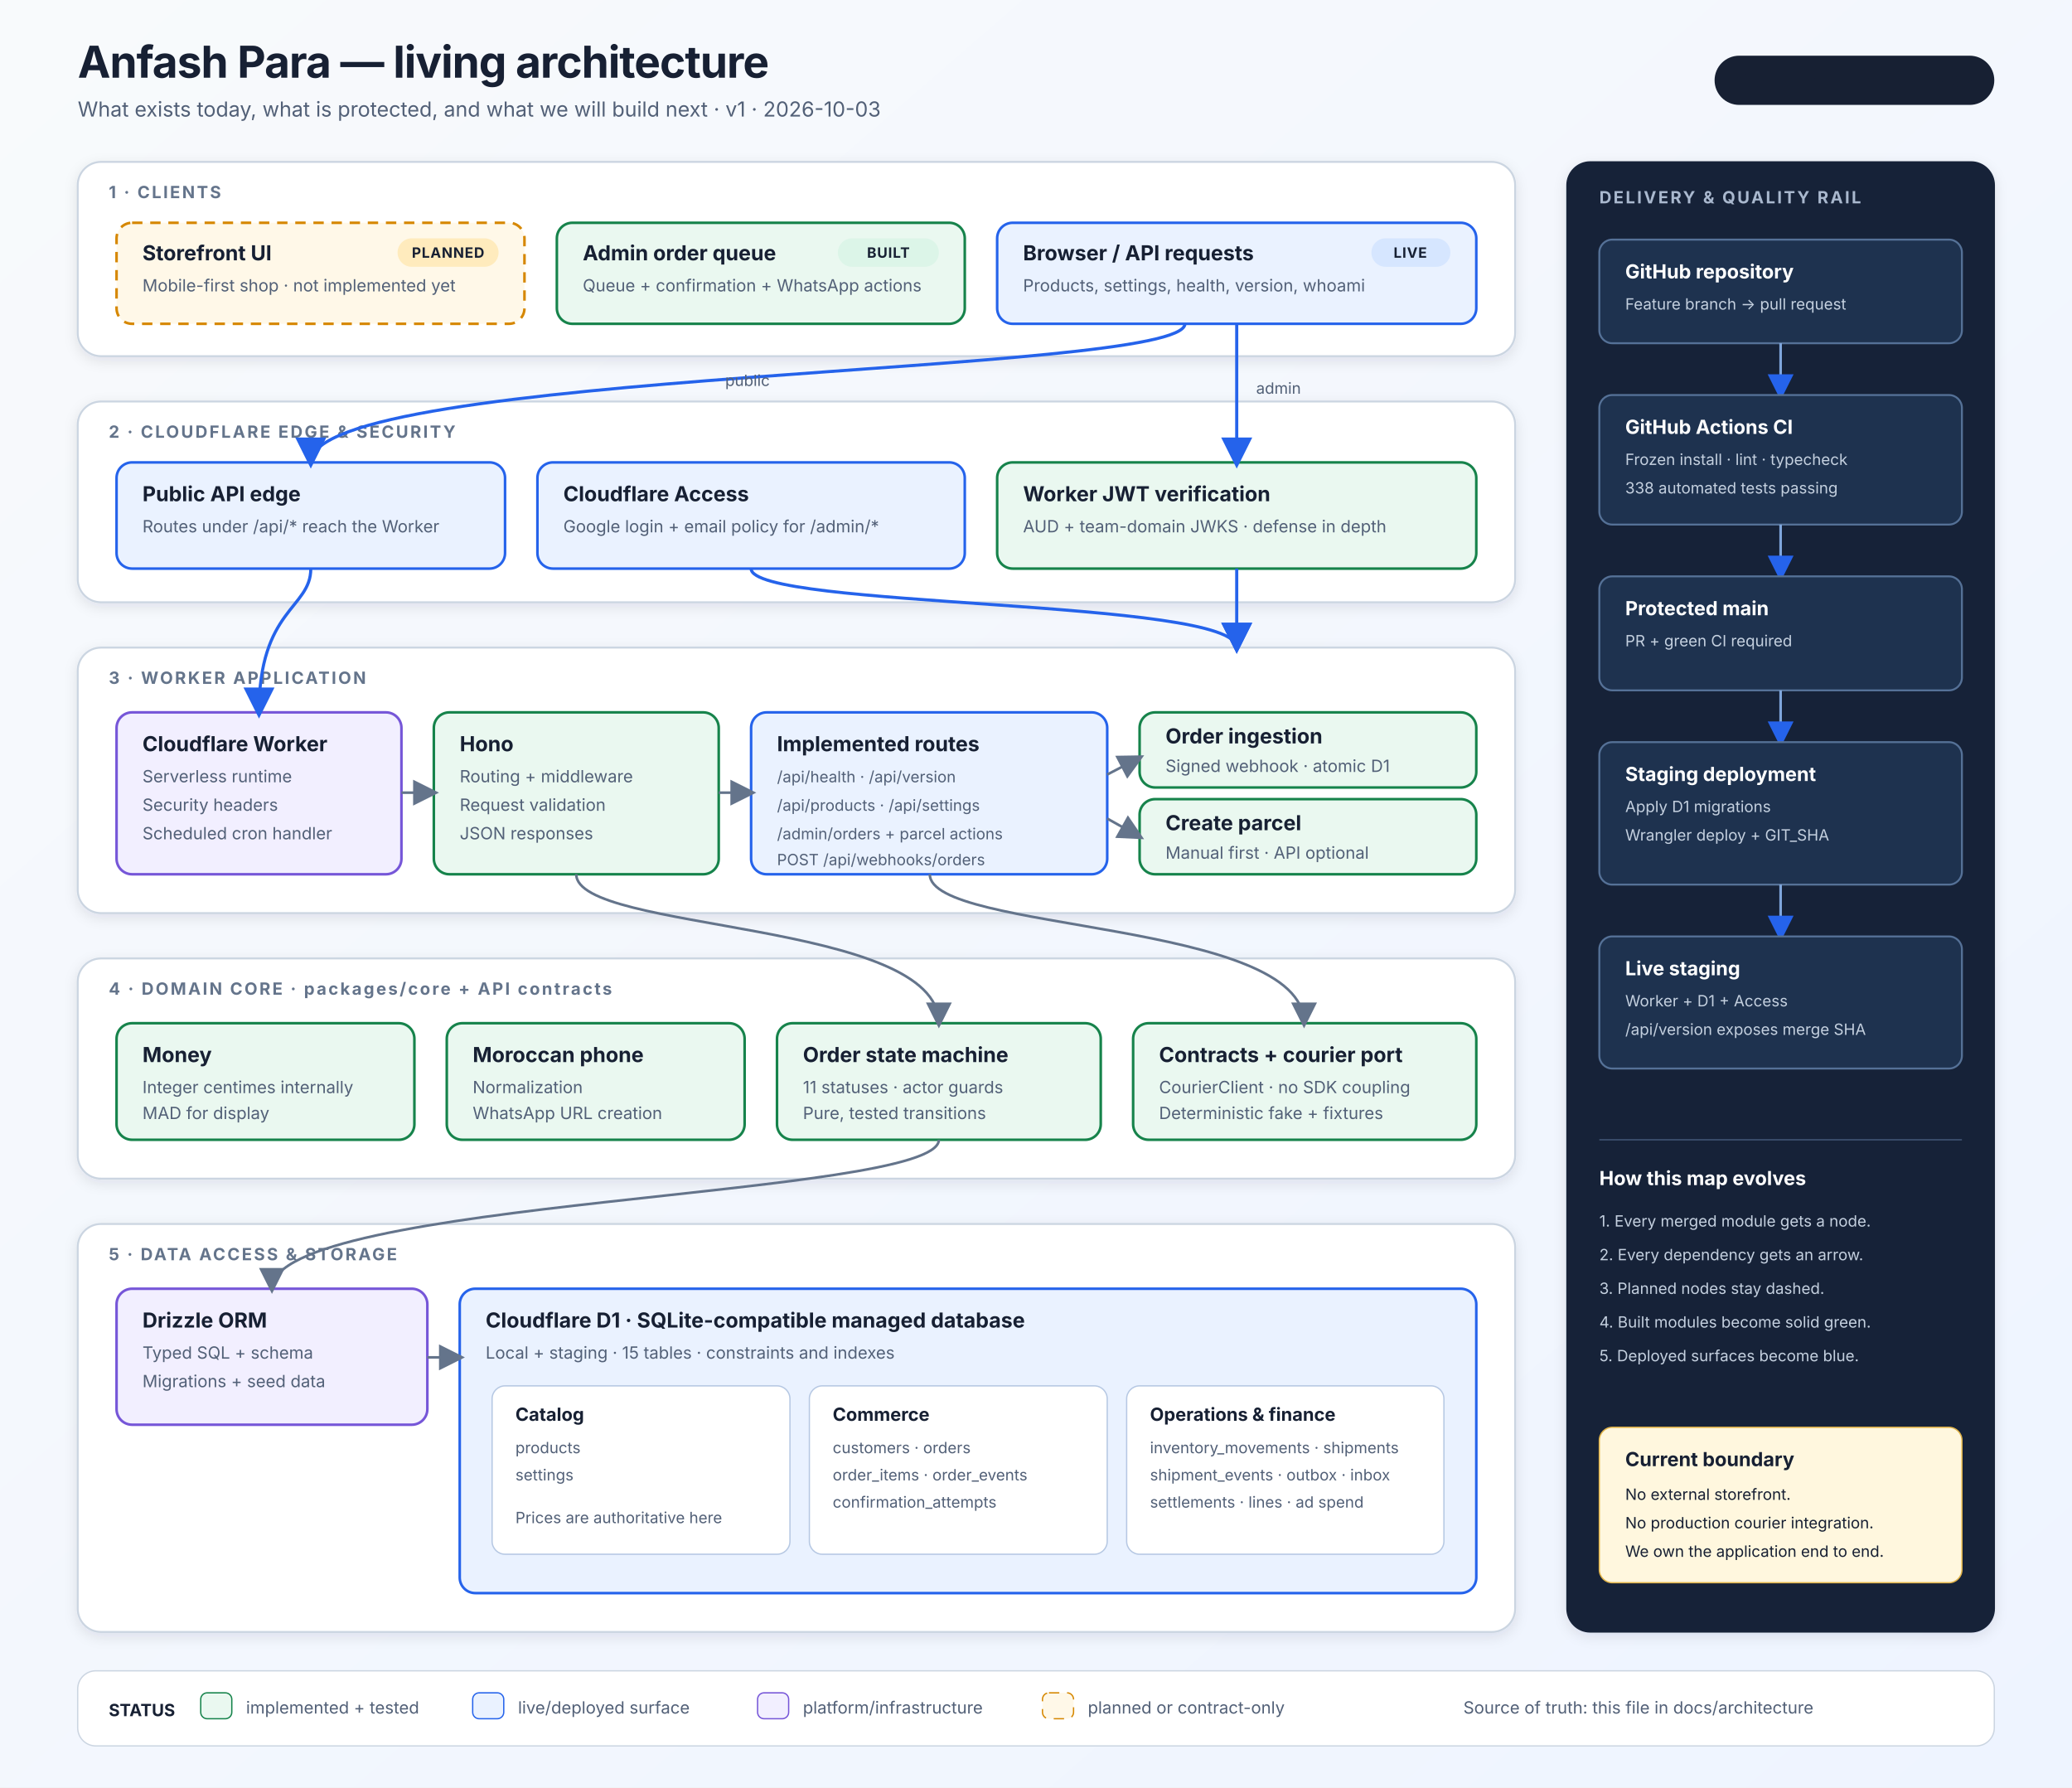
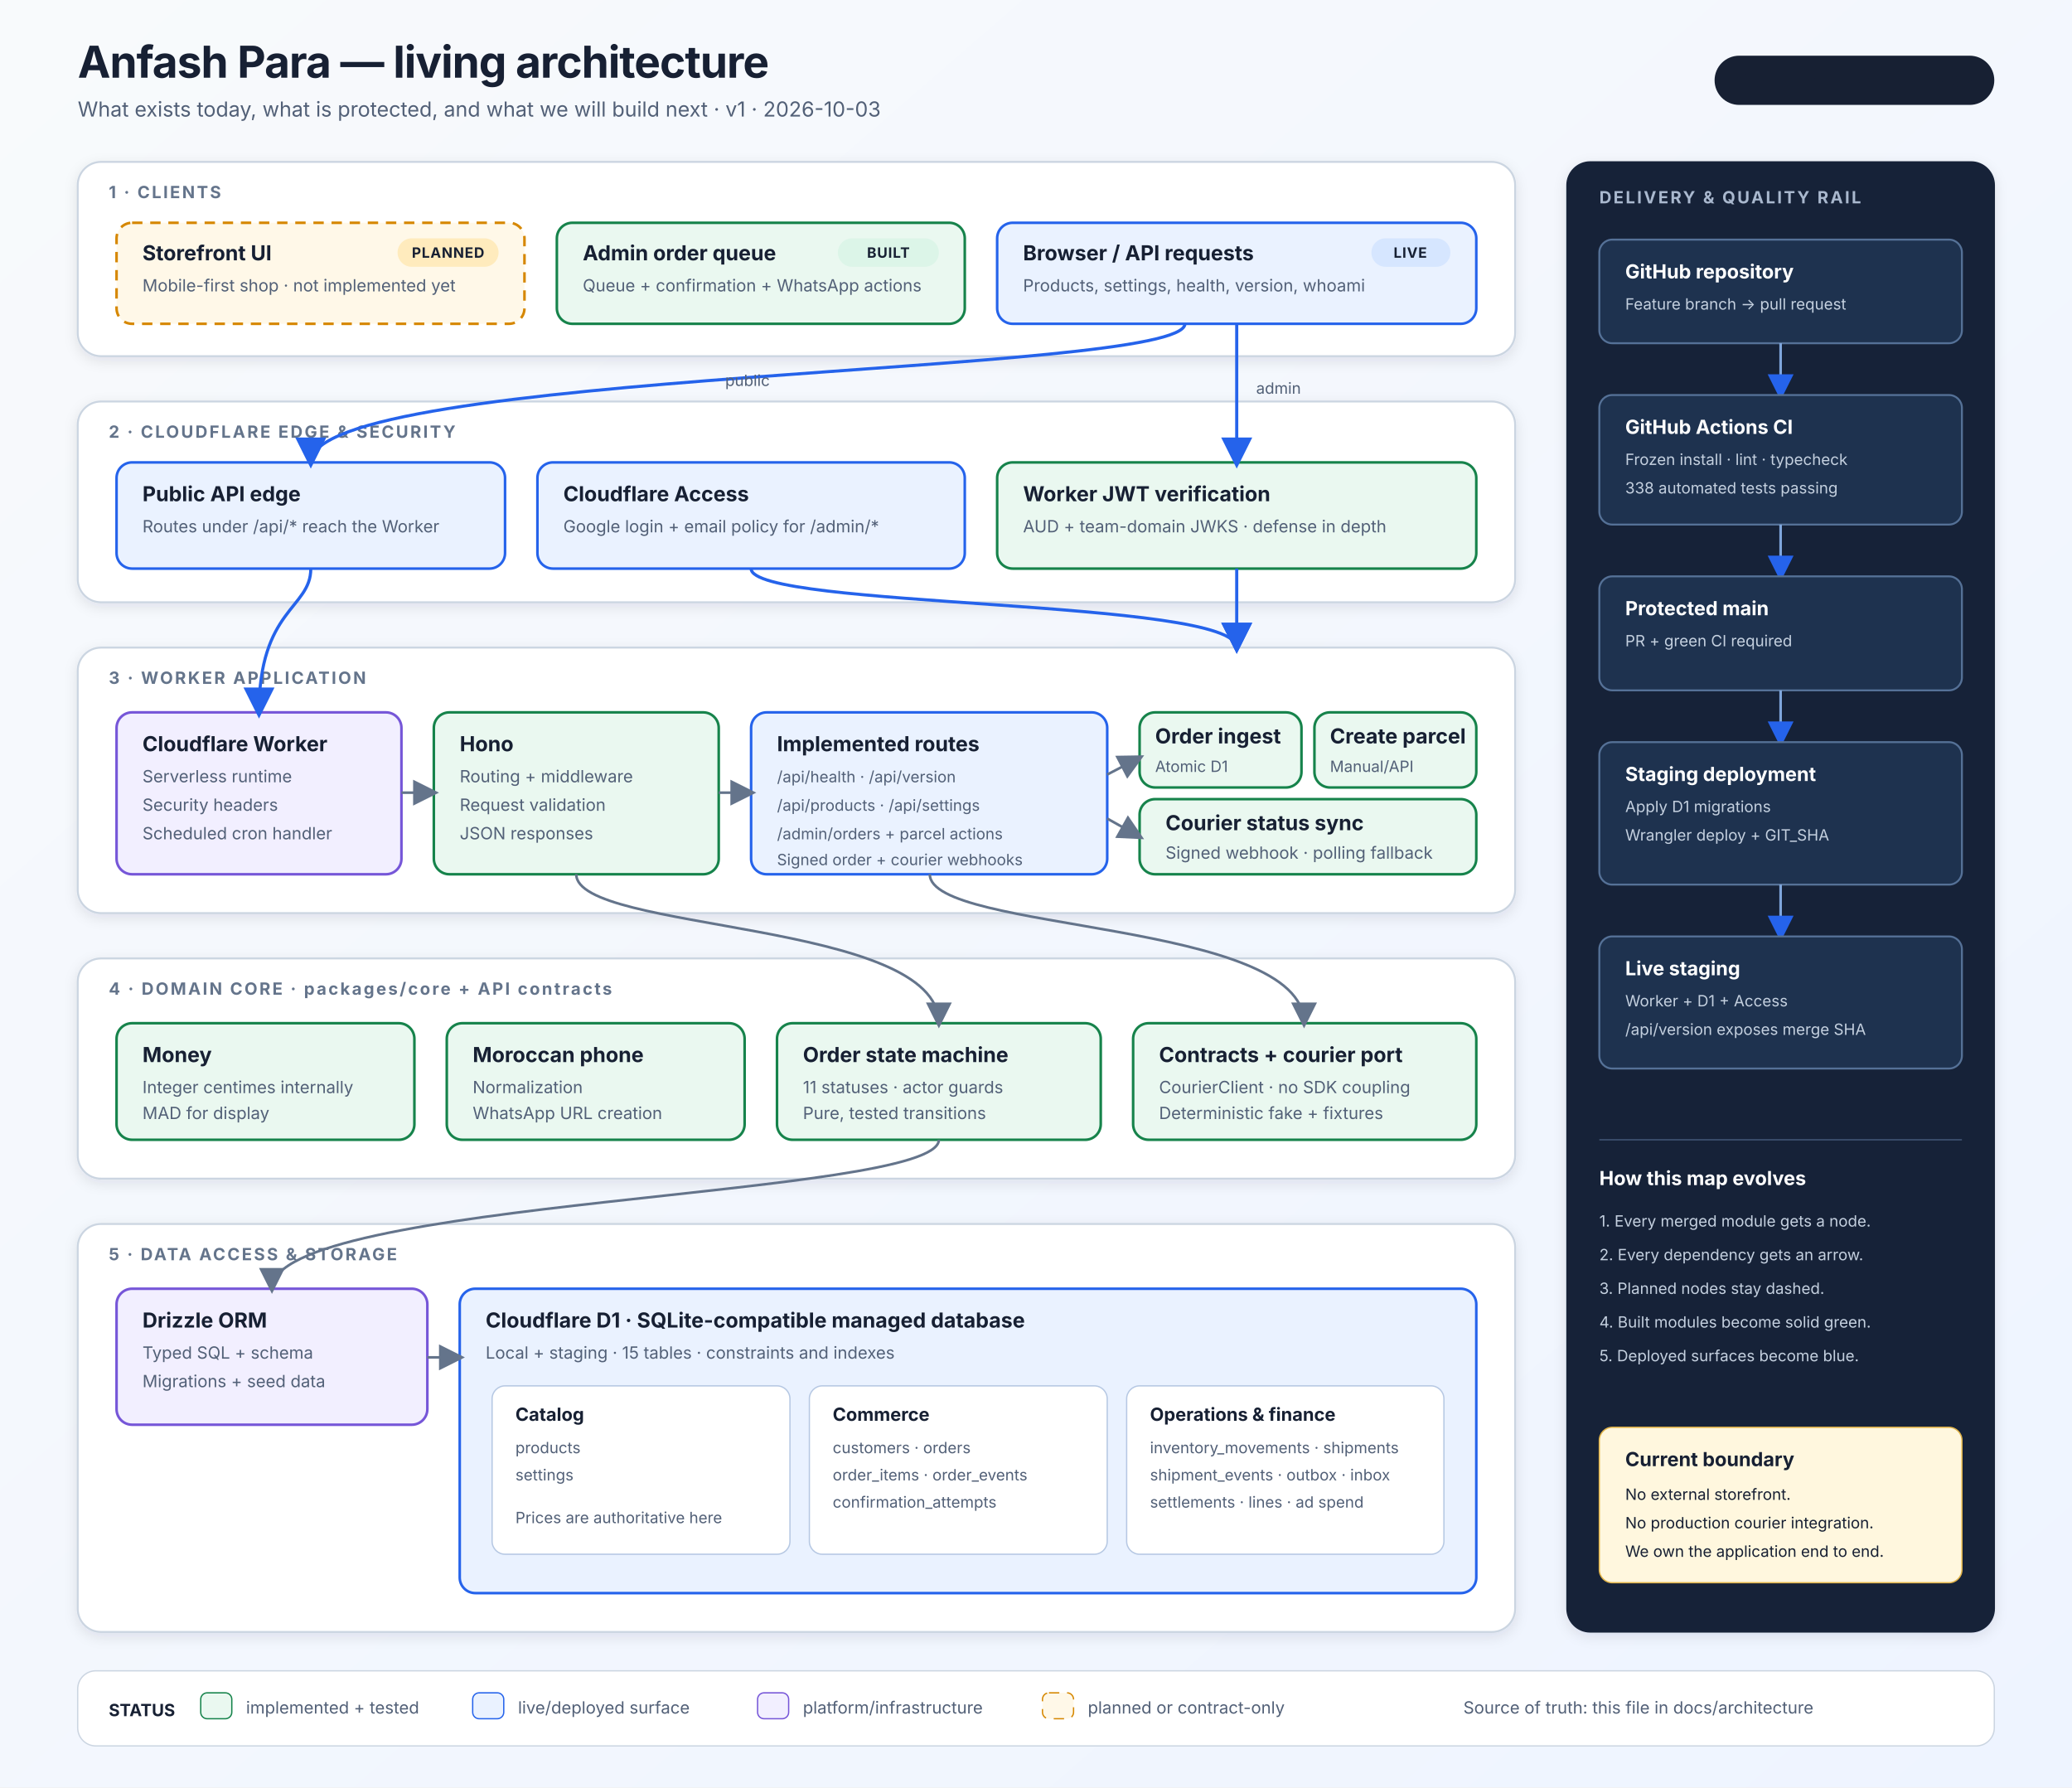
<svg xmlns="http://www.w3.org/2000/svg" width="1600" height="1380" viewBox="0 0 1600 1380" role="img" aria-labelledby="title description">
  <defs>
    <linearGradient id="page-bg" x1="0" y1="0" x2="1" y2="1">
      <stop offset="0" stop-color="#f8fafc" />
      <stop offset="1" stop-color="#eef4ff" />
    </linearGradient>
    <filter id="shadow" x="-10%" y="-10%" width="120%" height="130%">
      <feDropShadow dx="0" dy="3" stdDeviation="5" flood-color="#0f172a" flood-opacity="0.10" />
    </filter>
    <marker id="arrow" markerWidth="10" markerHeight="10" refX="8" refY="5" orient="auto" markerUnits="strokeWidth">
      <path d="M0,0 L10,5 L0,10 z" fill="#64748b" />
    </marker>
    <marker id="arrow-blue" markerWidth="10" markerHeight="10" refX="8" refY="5" orient="auto" markerUnits="strokeWidth">
      <path d="M0,0 L10,5 L0,10 z" fill="#2563eb" />
    </marker>
    <style>
      text { font-family: Inter, "Segoe UI", Arial, sans-serif; fill: #172033; }
      .title { font-size: 34px; font-weight: 750; letter-spacing: -0.6px; }
      .subtitle { font-size: 16px; fill: #526077; }
      .layer { fill: #ffffff; stroke: #cbd5e1; stroke-width: 1.5; rx: 18; filter: url(#shadow); }
      .layer-label { font-size: 13px; font-weight: 750; letter-spacing: 1.5px; fill: #64748b; }
      .node { stroke-width: 2; rx: 12; }
      .live { fill: #eaf2ff; stroke: #2563eb; }
      .implemented { fill: #eaf8f0; stroke: #16834b; }
      .infra { fill: #f2efff; stroke: #7656d8; }
      .planned { fill: #fff8e8; stroke: #d68700; stroke-dasharray: 8 6; }
      .future { fill: #f4f6f8; stroke: #94a3b8; stroke-dasharray: 5 5; }
      .node-title { font-size: 16px; font-weight: 700; }
      .node-copy { font-size: 13px; fill: #526077; }
      .node-small { font-size: 12px; fill: #526077; }
      .flow { fill: none; stroke: #64748b; stroke-width: 2; marker-end: url(#arrow); }
      .flow-blue { fill: none; stroke: #2563eb; stroke-width: 2.4; marker-end: url(#arrow-blue); }
      .flow-dashed { fill: none; stroke: #d68700; stroke-width: 2; stroke-dasharray: 7 6; marker-end: url(#arrow); }
      .rail { fill: #132238; stroke: #132238; rx: 18; filter: url(#shadow); }
      .rail-title { font-size: 13px; font-weight: 750; letter-spacing: 1.5px; fill: #a9b8ce; }
      .rail-node { fill: #1e324f; stroke: #557197; stroke-width: 1.5; rx: 10; }
      .rail-node-title { fill: #ffffff; font-size: 15px; font-weight: 700; }
      .rail-copy { fill: #c4d0df; font-size: 12px; }
      .rail-flow { fill: none; stroke: #7fa6dc; stroke-width: 2; marker-end: url(#arrow-blue); }
      .badge-text { font-size: 11px; font-weight: 750; letter-spacing: 0.5px; }
      .note { font-size: 13px; fill: #526077; }
    </style>
  </defs>
  <rect width="1600" height="1380" fill="url(#page-bg)" />
  <g id="document-header">
    <text x="60" y="60" class="title">Anfash Para — living architecture</text>
    <text x="60" y="90" class="subtitle">What exists today, what is protected, and what we will build next · v1 · 2026-10-03</text>
    <rect x="1324" y="43" width="216" height="38" rx="19" fill="#172033" />
    <text x="1432" y="67" text-anchor="middle" font-size="13" font-weight="700" fill="#ffffff">CLOUDFLARE-NATIVE STACK</text>
  </g>
  <g id="layer-clients" data-layer="clients">
    <rect x="60" y="125" width="1110" height="150" class="layer" />
    <text x="84" y="153" class="layer-label">1 · CLIENTS</text>
    <g id="module-storefront-ui" data-status="planned">
      <rect x="90" y="172" width="315" height="78" class="node planned" />
      <text x="110" y="201" class="node-title">Storefront UI</text>
      <text x="110" y="225" class="node-copy">Mobile-first shop · not implemented yet</text>
      <rect x="307" y="184" width="78" height="22" rx="11" fill="#ffebbd" />
      <text x="346" y="199" text-anchor="middle" class="badge-text" fill="#9a5c00">PLANNED</text>
    </g>
    <g id="module-admin-ui" data-status="implemented">
      <rect x="430" y="172" width="315" height="78" class="node implemented" />
      <text x="450" y="201" class="node-title">Admin order queue</text>
      <text x="450" y="225" class="node-copy">Queue + confirmation + WhatsApp actions</text>
      <rect x="647" y="184" width="78" height="22" rx="11" fill="#dcf5e8" />
      <text x="686" y="199" text-anchor="middle" class="badge-text" fill="#18794e">BUILT</text>
    </g>
    <g id="module-api-consumers" data-status="live">
      <rect x="770" y="172" width="370" height="78" class="node live" />
      <text x="790" y="201" class="node-title">Browser / API requests</text>
      <text x="790" y="225" class="node-copy">Products, settings, health, version, whoami</text>
      <rect x="1059" y="184" width="61" height="22" rx="11" fill="#d6e6ff" />
      <text x="1089" y="199" text-anchor="middle" class="badge-text" fill="#1d5bbf">LIVE</text>
    </g>
  </g>
  <g id="layer-edge" data-layer="edge-security">
    <rect x="60" y="310" width="1110" height="155" class="layer" />
    <text x="84" y="338" class="layer-label">2 · CLOUDFLARE EDGE &amp; SECURITY</text>
    <g id="module-public-edge" data-status="live">
      <rect x="90" y="357" width="300" height="82" class="node live" />
      <text x="110" y="387" class="node-title">Public API edge</text>
      <text x="110" y="411" class="node-copy">Routes under /api/* reach the Worker</text>
    </g>
    <g id="module-cloudflare-access" data-status="live">
      <rect x="415" y="357" width="330" height="82" class="node live" />
      <text x="435" y="387" class="node-title">Cloudflare Access</text>
      <text x="435" y="411" class="node-copy">Google login + email policy for /admin/*</text>
    </g>
    <g id="module-access-jwt" data-status="implemented">
      <rect x="770" y="357" width="370" height="82" class="node implemented" />
      <text x="790" y="387" class="node-title">Worker JWT verification</text>
      <text x="790" y="411" class="node-copy">AUD + team-domain JWKS · defense in depth</text>
    </g>
  </g>
  <g id="layer-application" data-layer="application">
    <rect x="60" y="500" width="1110" height="205" class="layer" />
    <text x="84" y="528" class="layer-label">3 · WORKER APPLICATION</text>
    <g id="module-worker-runtime" data-status="live">
      <rect x="90" y="550" width="220" height="125" class="node infra" />
      <text x="110" y="580" class="node-title">Cloudflare Worker</text>
      <text x="110" y="604" class="node-copy">Serverless runtime</text>
      <text x="110" y="626" class="node-copy">Security headers</text>
      <text x="110" y="648" class="node-copy">Scheduled cron handler</text>
    </g>
    <g id="module-hono-router" data-status="implemented">
      <rect x="335" y="550" width="220" height="125" class="node implemented" />
      <text x="355" y="580" class="node-title">Hono</text>
      <text x="355" y="604" class="node-copy">Routing + middleware</text>
      <text x="355" y="626" class="node-copy">Request validation</text>
      <text x="355" y="648" class="node-copy">JSON responses</text>
    </g>
    <g id="module-live-routes" data-status="live">
      <rect x="580" y="550" width="275" height="125" class="node live" />
      <text x="600" y="580" class="node-title">Implemented routes</text>
      <text x="600" y="604" class="node-small">/api/health · /api/version</text>
      <text x="600" y="626" class="node-small">/api/products · /api/settings</text>
      <text x="600" y="648" class="node-small">/admin/orders + parcel actions</text>
-       <text x="600" y="668" class="node-small">POST /api/webhooks/orders</text>
+       <text x="600" y="668" class="node-small">Signed order + courier webhooks</text>
    </g>
    <g id="module-order-ingestion" data-status="implemented">
-       <rect x="880" y="550" width="260" height="58" class="node implemented" />
-       <text x="900" y="574" class="node-title">Order ingestion</text>
-       <text x="900" y="596" class="node-copy">Signed webhook · atomic D1</text>
+       <rect x="880" y="550" width="125" height="58" class="node implemented" />
+       <text x="892" y="574" class="node-title">Order ingest</text>
+       <text x="892" y="596" class="node-small">Atomic D1</text>
    </g>
    <g id="module-create-parcel" data-status="implemented">
+       <rect x="1015" y="550" width="125" height="58" class="node implemented" />
+       <text x="1027" y="574" class="node-title">Create parcel</text>
+       <text x="1027" y="596" class="node-small">Manual/API</text>
+     </g>
+     <g id="module-status-sync" data-status="implemented">
      <rect x="880" y="617" width="260" height="58" class="node implemented" />
-       <text x="900" y="641" class="node-title">Create parcel</text>
-       <text x="900" y="663" class="node-copy">Manual first · API optional</text>
+       <text x="900" y="641" class="node-title">Courier status sync</text>
+       <text x="900" y="663" class="node-copy">Signed webhook · polling fallback</text>
    </g>
  </g>
  <g id="layer-domain" data-layer="domain-core">
    <rect x="60" y="740" width="1110" height="170" class="layer" />
    <text x="84" y="768" class="layer-label">4 · DOMAIN CORE · packages/core + API contracts</text>
    <g id="module-money" data-status="implemented">
      <rect x="90" y="790" width="230" height="90" class="node implemented" />
      <text x="110" y="820" class="node-title">Money</text>
      <text x="110" y="844" class="node-copy">Integer centimes internally</text>
      <text x="110" y="864" class="node-copy">MAD for display</text>
    </g>
    <g id="module-phone" data-status="implemented">
      <rect x="345" y="790" width="230" height="90" class="node implemented" />
      <text x="365" y="820" class="node-title">Moroccan phone</text>
      <text x="365" y="844" class="node-copy">Normalization</text>
      <text x="365" y="864" class="node-copy">WhatsApp URL creation</text>
    </g>
    <g id="module-order-state-machine" data-status="implemented">
      <rect x="600" y="790" width="250" height="90" class="node implemented" />
      <text x="620" y="820" class="node-title">Order state machine</text>
      <text x="620" y="844" class="node-copy">11 statuses · actor guards</text>
      <text x="620" y="864" class="node-copy">Pure, tested transitions</text>
    </g>
    <g id="module-internal-contracts" data-status="implemented">
      <rect x="875" y="790" width="265" height="90" class="node implemented" />
      <text x="895" y="820" class="node-title">Contracts + courier port</text>
      <text x="895" y="844" class="node-copy">CourierClient · no SDK coupling</text>
      <text x="895" y="864" class="node-copy">Deterministic fake + fixtures</text>
    </g>
  </g>
  <g id="layer-data" data-layer="data">
    <rect x="60" y="945" width="1110" height="315" class="layer" />
    <text x="84" y="973" class="layer-label">5 · DATA ACCESS &amp; STORAGE</text>
    <g id="module-drizzle" data-status="implemented">
      <rect x="90" y="995" width="240" height="105" class="node infra" />
      <text x="110" y="1025" class="node-title">Drizzle ORM</text>
      <text x="110" y="1049" class="node-copy">Typed SQL + schema</text>
      <text x="110" y="1071" class="node-copy">Migrations + seed data</text>
    </g>
    <g id="module-d1" data-status="live">
      <rect x="355" y="995" width="785" height="235" class="node live" />
      <text x="375" y="1025" class="node-title">Cloudflare D1 · SQLite-compatible managed database</text>
      <text x="375" y="1049" class="node-copy">Local + staging · 15 tables · constraints and indexes</text>
      <g id="data-catalog">
        <rect x="380" y="1070" width="230" height="130" rx="10" fill="#ffffff" stroke="#b6c8e3" />
        <text x="398" y="1097" font-size="14" font-weight="700">Catalog</text>
        <text x="398" y="1122" class="node-small">products</text>
        <text x="398" y="1143" class="node-small">settings</text>
        <text x="398" y="1176" class="node-small">Prices are authoritative here</text>
      </g>
      <g id="data-commerce">
        <rect x="625" y="1070" width="230" height="130" rx="10" fill="#ffffff" stroke="#b6c8e3" />
        <text x="643" y="1097" font-size="14" font-weight="700">Commerce</text>
        <text x="643" y="1122" class="node-small">customers · orders</text>
        <text x="643" y="1143" class="node-small">order_items · order_events</text>
        <text x="643" y="1164" class="node-small">confirmation_attempts</text>
      </g>
      <g id="data-operations">
        <rect x="870" y="1070" width="245" height="130" rx="10" fill="#ffffff" stroke="#b6c8e3" />
        <text x="888" y="1097" font-size="14" font-weight="700">Operations &amp; finance</text>
        <text x="888" y="1122" class="node-small">inventory_movements · shipments</text>
        <text x="888" y="1143" class="node-small">shipment_events · outbox · inbox</text>
        <text x="888" y="1164" class="node-small">settlements · lines · ad spend</text>
      </g>
    </g>
  </g>
  <g id="delivery-rail" data-layer="delivery">
    <rect x="1210" y="125" width="330" height="1135" class="rail" />
    <text x="1235" y="157" class="rail-title">DELIVERY &amp; QUALITY RAIL</text>
    <g id="module-github" data-status="live">
      <rect x="1235" y="185" width="280" height="80" class="rail-node" />
      <text x="1255" y="215" class="rail-node-title">GitHub repository</text>
      <text x="1255" y="239" class="rail-copy">Feature branch → pull request</text>
    </g>
    <path d="M1375 265 L1375 305" class="rail-flow" />
    <g id="module-ci" data-status="live">
      <rect x="1235" y="305" width="280" height="100" class="rail-node" />
      <text x="1255" y="335" class="rail-node-title">GitHub Actions CI</text>
      <text x="1255" y="359" class="rail-copy">Frozen install · lint · typecheck</text>
      <text x="1255" y="381" class="rail-copy">338 automated tests passing</text>
    </g>
    <path d="M1375 405 L1375 445" class="rail-flow" />
    <g id="module-main-protection" data-status="live">
      <rect x="1235" y="445" width="280" height="88" class="rail-node" />
      <text x="1255" y="475" class="rail-node-title">Protected main</text>
      <text x="1255" y="499" class="rail-copy">PR + green CI required</text>
    </g>
    <path d="M1375 533 L1375 573" class="rail-flow" />
    <g id="module-deploy-workflow" data-status="live">
      <rect x="1235" y="573" width="280" height="110" class="rail-node" />
      <text x="1255" y="603" class="rail-node-title">Staging deployment</text>
      <text x="1255" y="627" class="rail-copy">Apply D1 migrations</text>
      <text x="1255" y="649" class="rail-copy">Wrangler deploy + GIT_SHA</text>
    </g>
    <path d="M1375 683 L1375 723" class="rail-flow" />
    <g id="module-staging" data-status="live">
      <rect x="1235" y="723" width="280" height="102" class="rail-node" />
      <text x="1255" y="753" class="rail-node-title">Live staging</text>
      <text x="1255" y="777" class="rail-copy">Worker + D1 + Access</text>
      <text x="1255" y="799" class="rail-copy">/api/version exposes merge SHA</text>
    </g>
    <g id="architecture-rules">
      <line x1="1235" y1="880" x2="1515" y2="880" stroke="#405675" />
      <text x="1235" y="915" class="rail-node-title">How this map evolves</text>
      <text x="1235" y="947" class="rail-copy">1. Every merged module gets a node.</text>
      <text x="1235" y="973" class="rail-copy">2. Every dependency gets an arrow.</text>
      <text x="1235" y="999" class="rail-copy">3. Planned nodes stay dashed.</text>
      <text x="1235" y="1025" class="rail-copy">4. Built modules become solid green.</text>
      <text x="1235" y="1051" class="rail-copy">5. Deployed surfaces become blue.</text>
    </g>
    <g id="current-boundary">
      <rect x="1235" y="1102" width="280" height="120" rx="10" fill="#fff7de" stroke="#e2b448" />
      <text x="1255" y="1132" font-size="15" font-weight="700" fill="#7d5100">Current boundary</text>
      <text x="1255" y="1158" font-size="12" fill="#755b2a">No external storefront.</text>
      <text x="1255" y="1180" font-size="12" fill="#755b2a">No production courier integration.</text>
      <text x="1255" y="1202" font-size="12" fill="#755b2a">We own the application end to end.</text>
    </g>
  </g>
  <g id="flows" aria-label="System flows">
    <path d="M955 250 L955 357" class="flow-blue" />
    <text x="970" y="304" class="node-small">admin</text>
    <path d="M915 250 C915 290 240 285 240 357" class="flow-blue" />
    <text x="560" y="298" class="node-small">public</text>
    <path d="M580 439 C580 470 955 462 955 500" class="flow-blue" />
    <path d="M240 439 C240 470 200 470 200 550" class="flow-blue" />
    <path d="M955 439 L955 500" class="flow-blue" />
    <path d="M310 612 L335 612" class="flow" />
    <path d="M555 612 L580 612" class="flow" />
    <path d="M855 598 L880 585" class="flow" />
    <path d="M855 632 L880 646" class="flow" />
    <path d="M445 675 C445 720 725 710 725 790" class="flow" />
    <path d="M718 675 C718 720 1007 710 1007 790" class="flow" />
    <path d="M725 880 C725 925 210 925 210 995" class="flow" />
    <path d="M330 1048 L355 1048" class="flow" />
  </g>
  <g id="legend">
    <rect x="60" y="1290" width="1480" height="58" rx="14" fill="#ffffff" stroke="#cbd5e1" />
    <text x="84" y="1325" font-size="13" font-weight="700">STATUS</text>
    <rect x="155" y="1307" width="24" height="20" rx="5" class="implemented" />
    <text x="190" y="1323" class="note">implemented + tested</text>
    <rect x="365" y="1307" width="24" height="20" rx="5" class="live" />
    <text x="400" y="1323" class="note">live/deployed surface</text>
    <rect x="585" y="1307" width="24" height="20" rx="5" class="infra" />
    <text x="620" y="1323" class="note">platform/infrastructure</text>
    <rect x="805" y="1307" width="24" height="20" rx="5" class="planned" />
    <text x="840" y="1323" class="note">planned or contract-only</text>
    <text x="1130" y="1323" class="note">Source of truth: this file in docs/architecture</text>
  </g>
</svg>
